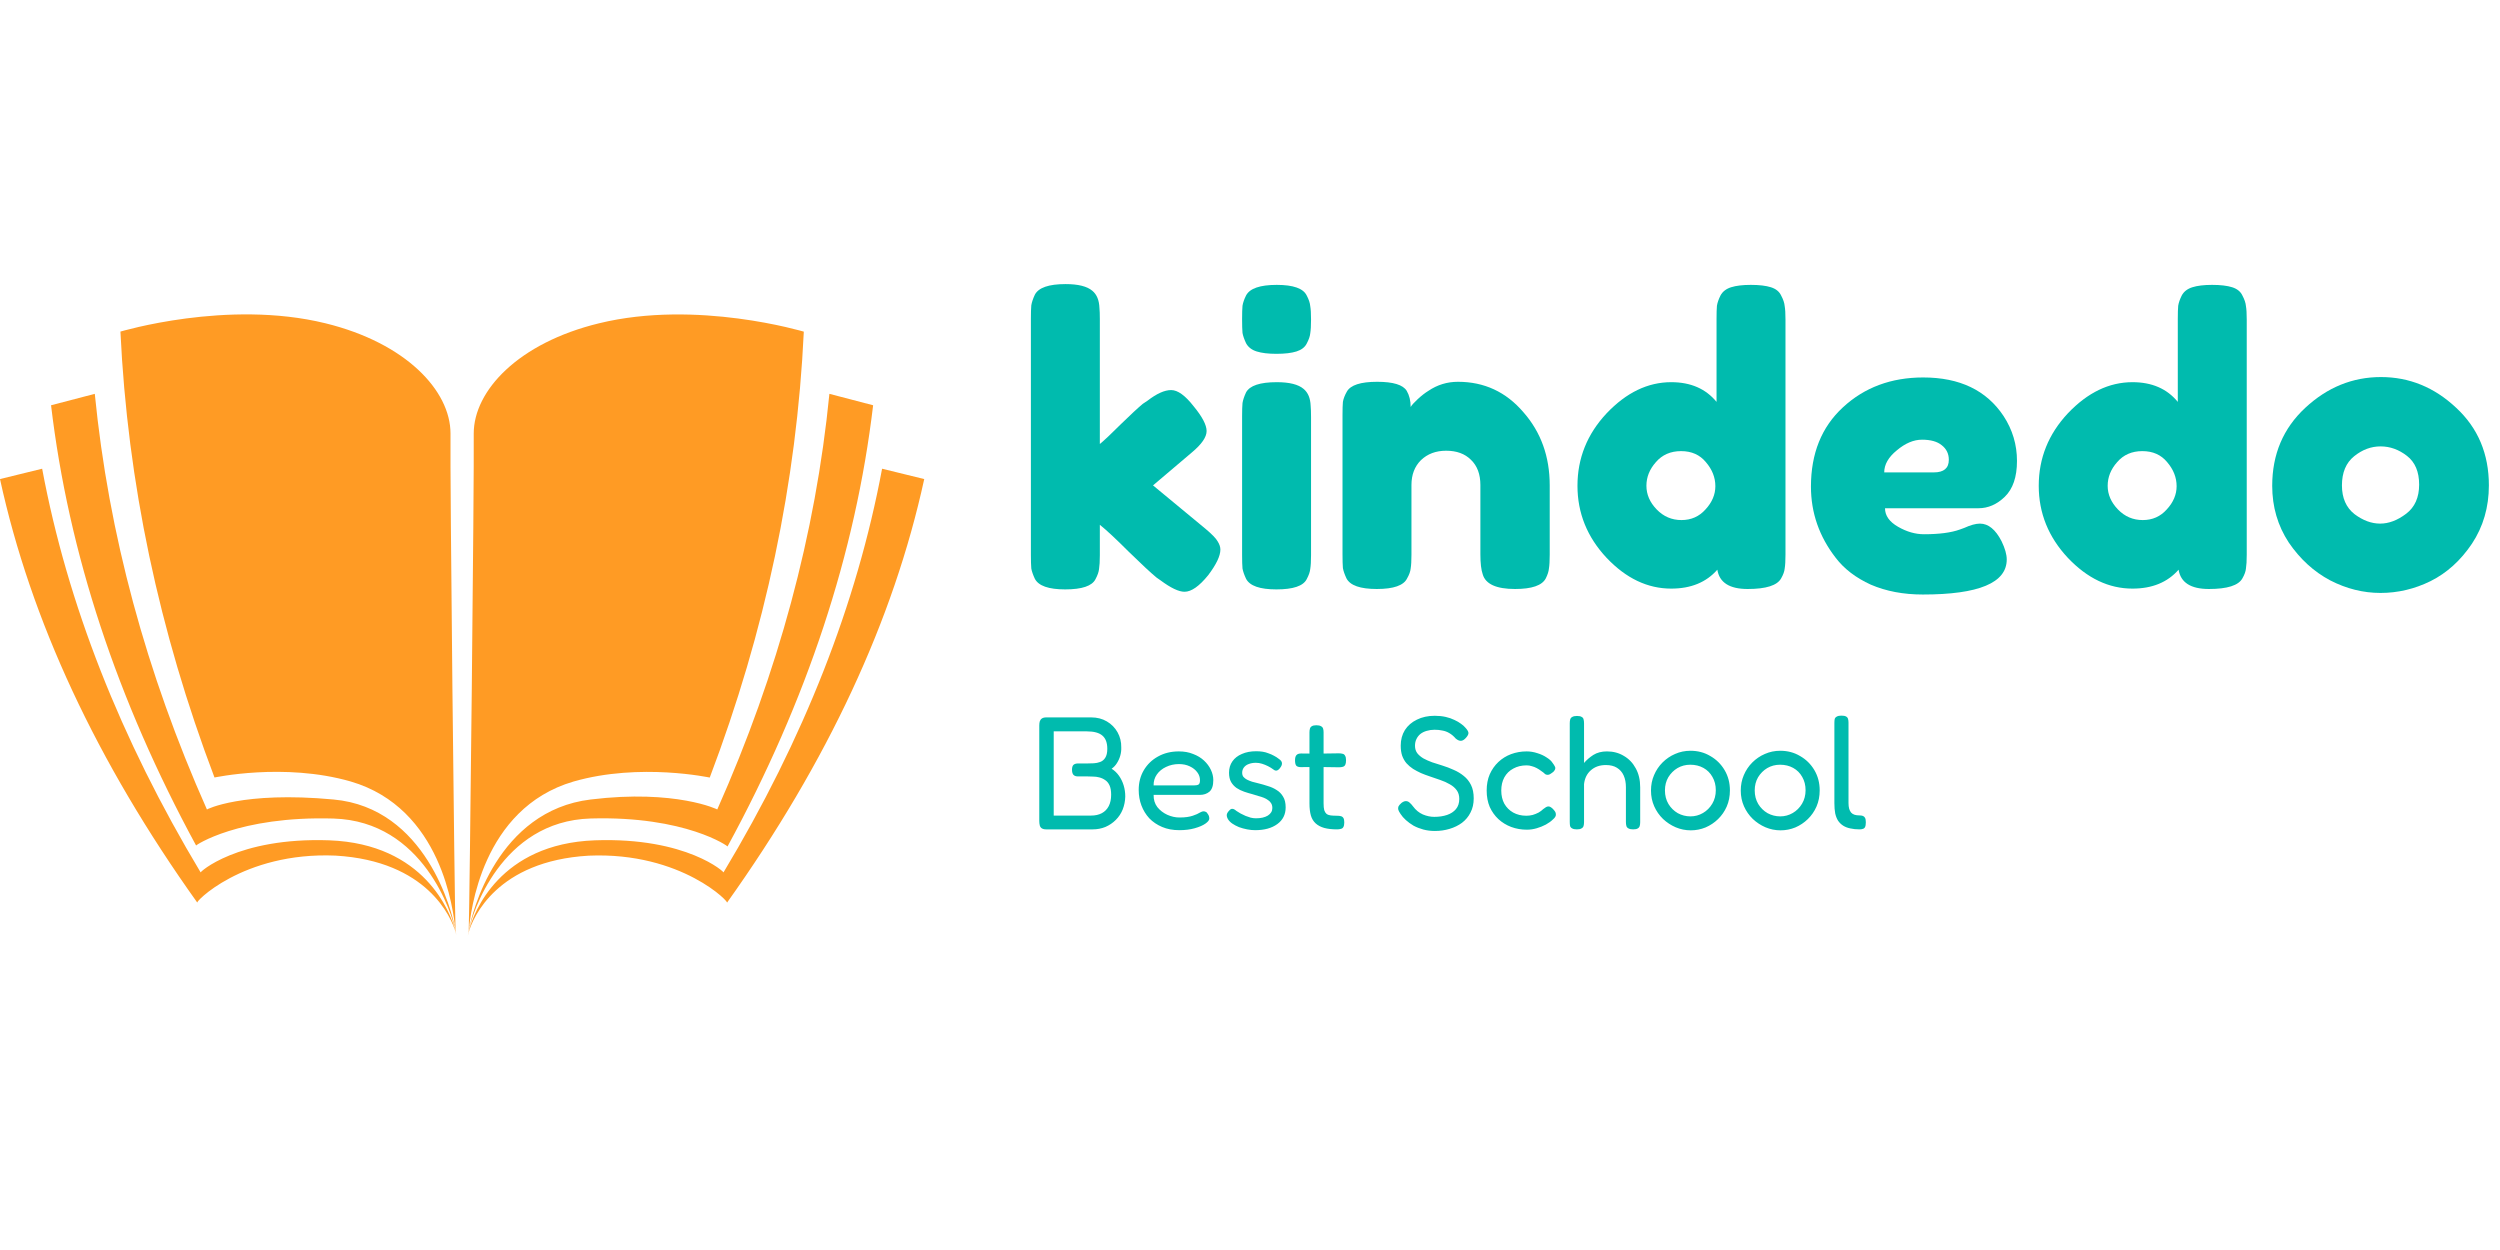
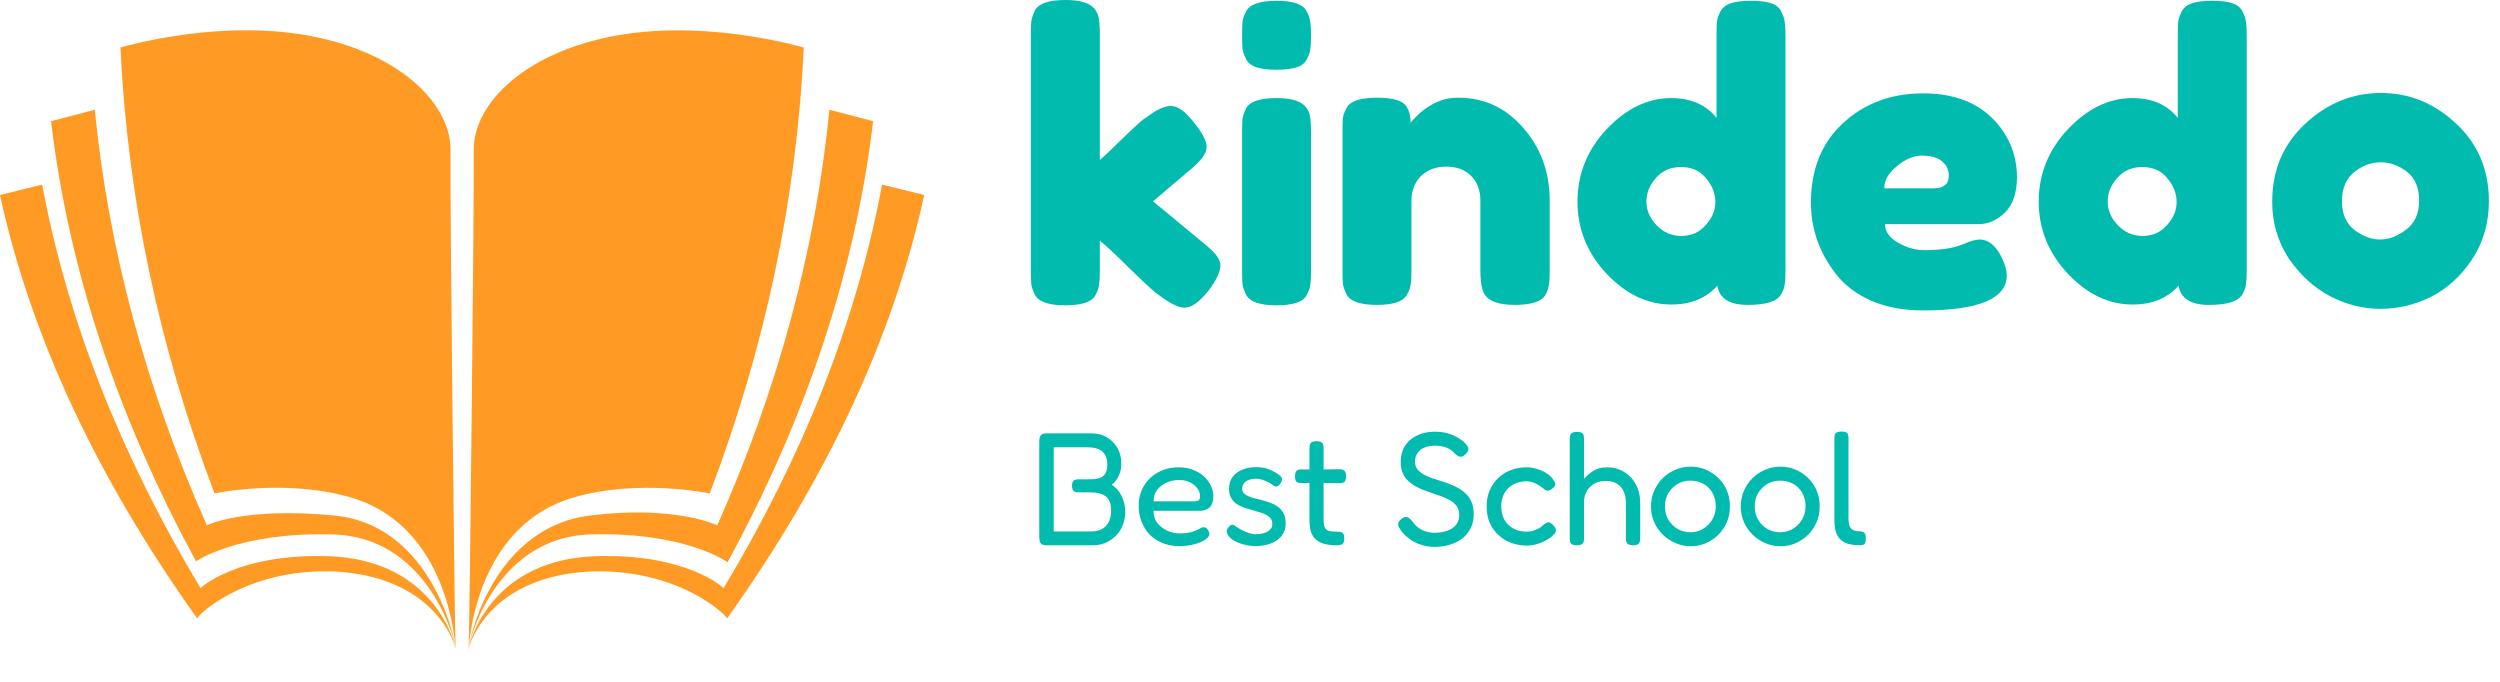
- <svg xmlns="http://www.w3.org/2000/svg" width="400" height="200" viewBox="0 0 187 51" fill="none">
+ <svg xmlns="http://www.w3.org/2000/svg" width="187" height="51yarn" viewBox="0 0 187 51" fill="none">
  <path d="M86.246 15.057L90.165 18.299C90.656 18.711 90.961 19.026 91.079 19.242C91.216 19.458 91.285 19.664 91.285 19.86C91.285 20.332 90.98 20.97 90.371 21.776C89.703 22.601 89.114 23.014 88.603 23.014C88.171 23.014 87.572 22.729 86.806 22.159L86.511 21.953C86.059 21.579 85.362 20.931 84.419 20.008C83.476 19.065 82.759 18.397 82.268 18.004V20.273C82.268 20.725 82.248 21.069 82.209 21.304C82.189 21.52 82.101 21.776 81.944 22.07C81.689 22.581 80.932 22.837 79.675 22.837C78.437 22.837 77.681 22.572 77.406 22.041C77.269 21.746 77.18 21.491 77.141 21.275C77.121 21.039 77.111 20.695 77.111 20.244V2.593C77.111 2.141 77.121 1.807 77.141 1.591C77.18 1.355 77.269 1.09 77.406 0.796C77.681 0.265 78.447 0 79.704 0C80.647 0 81.315 0.167 81.708 0.501C82.042 0.776 82.219 1.208 82.239 1.797C82.258 1.974 82.268 2.249 82.268 2.623V11.963C82.622 11.669 83.152 11.168 83.859 10.461C84.586 9.753 85.126 9.253 85.48 8.958L85.834 8.722C86.521 8.192 87.11 7.927 87.602 7.927C88.093 7.927 88.652 8.329 89.281 9.135C89.929 9.92 90.254 10.539 90.254 10.991C90.254 11.443 89.89 11.973 89.163 12.582L86.246 15.057Z" fill="#00BBAE" />
  <path d="M92.909 9.901C92.909 9.449 92.919 9.115 92.939 8.899C92.978 8.663 93.067 8.398 93.204 8.103C93.479 7.593 94.245 7.337 95.502 7.337C96.445 7.337 97.113 7.504 97.506 7.838C97.84 8.113 98.017 8.536 98.037 9.105C98.056 9.302 98.066 9.586 98.066 9.96V20.273C98.066 20.725 98.046 21.069 98.007 21.304C97.987 21.52 97.899 21.776 97.742 22.07C97.487 22.581 96.73 22.837 95.473 22.837C94.235 22.837 93.479 22.572 93.204 22.041C93.067 21.746 92.978 21.491 92.939 21.275C92.919 21.059 92.909 20.715 92.909 20.244V9.901ZM97.742 4.449C97.604 4.724 97.349 4.921 96.976 5.039C96.603 5.157 96.102 5.216 95.473 5.216C94.864 5.216 94.373 5.157 94 5.039C93.626 4.921 93.361 4.715 93.204 4.42C93.067 4.125 92.978 3.87 92.939 3.654C92.919 3.418 92.909 3.074 92.909 2.623C92.909 2.171 92.919 1.837 92.939 1.621C92.978 1.385 93.067 1.13 93.204 0.855C93.479 0.324 94.245 0.059 95.502 0.059C96.74 0.059 97.487 0.324 97.742 0.855C97.899 1.149 97.987 1.414 98.007 1.65C98.046 1.866 98.066 2.2 98.066 2.652C98.066 3.104 98.046 3.448 98.007 3.683C97.987 3.899 97.899 4.155 97.742 4.449Z" fill="#00BBAE" />
  <path d="M109.054 7.308C111.018 7.308 112.649 8.064 113.945 9.577C115.261 11.07 115.919 12.897 115.919 15.057V20.244C115.919 20.695 115.9 21.039 115.86 21.275C115.841 21.491 115.762 21.737 115.625 22.012C115.35 22.542 114.584 22.807 113.326 22.807C111.932 22.807 111.126 22.444 110.91 21.717C110.792 21.383 110.733 20.882 110.733 20.214V15.028C110.733 14.223 110.498 13.594 110.026 13.142C109.574 12.69 108.955 12.464 108.17 12.464C107.404 12.464 106.775 12.7 106.284 13.172C105.812 13.643 105.577 14.262 105.577 15.028V20.244C105.577 20.695 105.557 21.039 105.518 21.275C105.498 21.491 105.41 21.737 105.252 22.012C104.997 22.542 104.241 22.807 102.984 22.807C101.746 22.807 100.99 22.542 100.715 22.012C100.577 21.717 100.489 21.462 100.449 21.245C100.43 21.01 100.42 20.666 100.42 20.214V9.783C100.42 9.351 100.43 9.027 100.449 8.811C100.489 8.575 100.587 8.319 100.744 8.044C101.019 7.553 101.775 7.308 103.013 7.308C104.211 7.308 104.948 7.534 105.223 7.985C105.419 8.319 105.518 8.722 105.518 9.194C105.596 9.056 105.773 8.86 106.048 8.604C106.323 8.349 106.588 8.143 106.844 7.985C107.512 7.534 108.248 7.308 109.054 7.308Z" fill="#00BBAE" />
  <path d="M128.692 0.855C128.849 0.56 129.114 0.354 129.487 0.236C129.86 0.118 130.352 0.059 130.961 0.059C131.589 0.059 132.09 0.118 132.463 0.236C132.837 0.354 133.092 0.56 133.229 0.855C133.387 1.149 133.475 1.414 133.495 1.65C133.534 1.866 133.554 2.2 133.554 2.652V20.244C133.554 20.695 133.534 21.039 133.495 21.275C133.475 21.491 133.387 21.737 133.229 22.012C132.935 22.542 132.1 22.807 130.725 22.807C129.369 22.807 128.613 22.326 128.456 21.363C127.631 22.306 126.482 22.778 125.008 22.778C123.24 22.778 121.629 22.012 120.176 20.479C118.722 18.927 117.995 17.13 117.995 15.087C117.995 13.024 118.722 11.217 120.176 9.665C121.649 8.113 123.26 7.337 125.008 7.337C126.462 7.337 127.591 7.828 128.397 8.811V2.623C128.397 2.171 128.407 1.837 128.426 1.621C128.466 1.385 128.554 1.13 128.692 0.855ZM123.918 16.855C124.429 17.385 125.048 17.651 125.774 17.651C126.501 17.651 127.1 17.385 127.572 16.855C128.063 16.325 128.309 15.745 128.309 15.116C128.309 14.468 128.073 13.869 127.601 13.319C127.149 12.769 126.531 12.494 125.745 12.494C124.959 12.494 124.331 12.769 123.859 13.319C123.388 13.849 123.152 14.439 123.152 15.087C123.152 15.735 123.407 16.325 123.918 16.855Z" fill="#00BBAE" />
  <path d="M150.87 13.23C150.87 14.429 150.565 15.323 149.956 15.912C149.367 16.482 148.709 16.767 147.982 16.767H140.999C140.999 17.317 141.323 17.778 141.971 18.151C142.619 18.525 143.267 18.711 143.916 18.711C145.055 18.711 145.949 18.593 146.597 18.358L146.921 18.24C147.393 18.024 147.786 17.916 148.1 17.916C148.729 17.916 149.269 18.358 149.721 19.242C149.976 19.772 150.104 20.224 150.104 20.597C150.104 22.346 148.012 23.22 143.827 23.22C142.374 23.22 141.077 22.974 139.938 22.483C138.818 21.972 137.944 21.304 137.315 20.479C136.078 18.888 135.459 17.11 135.459 15.146C135.459 12.671 136.254 10.696 137.846 9.223C139.456 7.73 141.46 6.984 143.857 6.984C146.587 6.984 148.591 7.946 149.868 9.871C150.536 10.893 150.87 12.013 150.87 13.23ZM144.652 14.085C145.399 14.085 145.772 13.771 145.772 13.142C145.772 12.69 145.595 12.327 145.242 12.052C144.908 11.777 144.417 11.639 143.768 11.639C143.14 11.639 142.511 11.905 141.883 12.435C141.254 12.946 140.94 13.496 140.94 14.085H144.652Z" fill="#00BBAE" />
  <path d="M163.194 0.855C163.351 0.56 163.616 0.354 163.99 0.236C164.363 0.118 164.854 0.059 165.463 0.059C166.092 0.059 166.593 0.118 166.966 0.236C167.339 0.354 167.594 0.56 167.732 0.855C167.889 1.149 167.977 1.414 167.997 1.65C168.036 1.866 168.056 2.2 168.056 2.652V20.244C168.056 20.695 168.036 21.039 167.997 21.275C167.977 21.491 167.889 21.737 167.732 22.012C167.437 22.542 166.602 22.807 165.227 22.807C163.872 22.807 163.115 22.326 162.958 21.363C162.133 22.306 160.984 22.778 159.511 22.778C157.743 22.778 156.132 22.012 154.678 20.479C153.224 18.927 152.498 17.13 152.498 15.087C152.498 13.024 153.224 11.217 154.678 9.665C156.152 8.113 157.762 7.337 159.511 7.337C160.964 7.337 162.094 7.828 162.899 8.811V2.623C162.899 2.171 162.909 1.837 162.929 1.621C162.968 1.385 163.057 1.13 163.194 0.855ZM158.42 16.855C158.931 17.385 159.55 17.651 160.277 17.651C161.004 17.651 161.603 17.385 162.074 16.855C162.565 16.325 162.811 15.745 162.811 15.116C162.811 14.468 162.575 13.869 162.104 13.319C161.652 12.769 161.033 12.494 160.247 12.494C159.462 12.494 158.833 12.769 158.362 13.319C157.89 13.849 157.654 14.439 157.654 15.087C157.654 15.735 157.91 16.325 158.42 16.855Z" fill="#00BBAE" />
  <path d="M169.961 15.087C169.961 12.73 170.786 10.785 172.436 9.253C174.087 7.72 175.972 6.954 178.094 6.954C180.216 6.954 182.092 7.72 183.722 9.253C185.353 10.765 186.168 12.7 186.168 15.057C186.168 16.688 185.746 18.142 184.901 19.419C184.056 20.676 183.025 21.609 181.807 22.218C180.609 22.807 179.361 23.102 178.065 23.102C176.768 23.102 175.511 22.788 174.293 22.159C173.075 21.511 172.044 20.568 171.199 19.33C170.374 18.073 169.961 16.659 169.961 15.087ZM176.12 17.209C176.748 17.68 177.387 17.916 178.035 17.916C178.683 17.916 179.332 17.67 179.98 17.179C180.628 16.688 180.952 15.961 180.952 14.998C180.952 14.036 180.648 13.319 180.039 12.848C179.43 12.376 178.772 12.14 178.065 12.14C177.357 12.14 176.699 12.386 176.09 12.877C175.481 13.368 175.177 14.095 175.177 15.057C175.177 16 175.491 16.717 176.12 17.209Z" fill="#00BBAE" />
  <path d="M78.254 40.787C78.11 40.787 77.998 40.759 77.918 40.703C77.846 40.655 77.798 40.583 77.774 40.487C77.75 40.383 77.738 40.271 77.738 40.151V33.023C77.738 32.903 77.75 32.799 77.774 32.711C77.806 32.615 77.858 32.543 77.93 32.495C78.01 32.439 78.122 32.411 78.266 32.411H81.614C82.062 32.411 82.454 32.511 82.79 32.711C83.134 32.911 83.402 33.183 83.594 33.527C83.786 33.871 83.878 34.247 83.87 34.655C83.878 34.863 83.854 35.067 83.798 35.267C83.742 35.467 83.658 35.655 83.546 35.831C83.442 35.999 83.31 36.139 83.15 36.251C83.366 36.387 83.55 36.563 83.702 36.779C83.854 36.995 83.97 37.235 84.05 37.499C84.13 37.763 84.17 38.039 84.17 38.327C84.162 38.671 84.098 38.995 83.978 39.299C83.858 39.595 83.686 39.855 83.462 40.079C83.238 40.303 82.978 40.479 82.682 40.607C82.386 40.727 82.07 40.787 81.734 40.787H78.254ZM78.818 39.755H81.614C81.926 39.755 82.194 39.695 82.418 39.575C82.642 39.455 82.814 39.279 82.934 39.047C83.054 38.815 83.114 38.531 83.114 38.195C83.114 37.907 83.074 37.675 82.994 37.499C82.914 37.323 82.806 37.191 82.67 37.103C82.534 37.007 82.386 36.939 82.226 36.899C82.074 36.859 81.922 36.839 81.77 36.839C81.626 36.831 81.494 36.827 81.374 36.827H80.642C80.482 36.827 80.366 36.787 80.294 36.707C80.222 36.627 80.186 36.499 80.186 36.323C80.186 36.155 80.222 36.035 80.294 35.963C80.374 35.891 80.494 35.855 80.654 35.855H81.386C81.514 35.855 81.658 35.851 81.818 35.843C81.978 35.835 82.134 35.803 82.286 35.747C82.446 35.691 82.574 35.587 82.67 35.435C82.774 35.275 82.826 35.051 82.826 34.763C82.826 34.315 82.706 33.987 82.466 33.779C82.226 33.563 81.83 33.455 81.278 33.455H78.818V39.755ZM88.211 40.847C87.731 40.847 87.303 40.767 86.927 40.607C86.551 40.447 86.231 40.231 85.967 39.959C85.711 39.679 85.515 39.359 85.379 38.999C85.243 38.639 85.175 38.251 85.175 37.835C85.175 37.283 85.303 36.791 85.559 36.359C85.815 35.927 86.167 35.587 86.615 35.339C87.071 35.083 87.591 34.955 88.175 34.955C88.575 34.955 88.931 35.019 89.243 35.147C89.563 35.267 89.835 35.431 90.059 35.639C90.283 35.847 90.455 36.079 90.575 36.335C90.695 36.591 90.755 36.847 90.755 37.103C90.755 37.511 90.659 37.799 90.467 37.967C90.275 38.127 90.039 38.207 89.759 38.207H86.291C86.283 38.559 86.375 38.863 86.567 39.119C86.767 39.367 87.015 39.559 87.311 39.695C87.615 39.831 87.919 39.899 88.223 39.899C88.447 39.899 88.639 39.887 88.799 39.863C88.959 39.839 89.099 39.807 89.219 39.767C89.339 39.727 89.443 39.687 89.531 39.647C89.619 39.607 89.695 39.567 89.759 39.527C89.831 39.487 89.899 39.459 89.963 39.443C90.035 39.427 90.103 39.435 90.167 39.467C90.239 39.491 90.295 39.543 90.335 39.623C90.383 39.687 90.415 39.747 90.431 39.803C90.447 39.859 90.455 39.919 90.455 39.983C90.455 40.095 90.359 40.219 90.167 40.355C89.975 40.491 89.707 40.607 89.363 40.703C89.027 40.799 88.643 40.847 88.211 40.847ZM86.291 37.499H89.303C89.455 37.499 89.567 37.479 89.639 37.439C89.719 37.399 89.759 37.291 89.759 37.115C89.759 36.891 89.691 36.691 89.555 36.515C89.419 36.331 89.231 36.183 88.991 36.071C88.759 35.959 88.491 35.903 88.187 35.903C87.835 35.903 87.511 35.975 87.215 36.119C86.927 36.255 86.699 36.443 86.531 36.683C86.363 36.923 86.283 37.195 86.291 37.499ZM93.887 40.847C93.695 40.847 93.495 40.827 93.287 40.787C93.079 40.747 92.875 40.691 92.675 40.619C92.483 40.539 92.311 40.447 92.159 40.343C92.015 40.239 91.907 40.123 91.835 39.995C91.795 39.915 91.771 39.843 91.763 39.779C91.755 39.707 91.767 39.639 91.799 39.575C91.831 39.511 91.879 39.447 91.943 39.383C92.023 39.287 92.103 39.243 92.183 39.251C92.263 39.251 92.363 39.303 92.483 39.407C92.571 39.463 92.675 39.527 92.795 39.599C92.915 39.663 93.039 39.723 93.167 39.779C93.295 39.827 93.423 39.871 93.551 39.911C93.687 39.943 93.819 39.959 93.947 39.959C94.315 39.959 94.611 39.891 94.835 39.755C95.059 39.611 95.171 39.423 95.171 39.191C95.171 39.055 95.143 38.939 95.087 38.843C95.031 38.747 94.955 38.667 94.859 38.603C94.763 38.531 94.655 38.471 94.535 38.423C94.415 38.375 94.279 38.331 94.127 38.291C93.983 38.243 93.839 38.199 93.695 38.159C93.479 38.103 93.267 38.039 93.059 37.967C92.851 37.895 92.663 37.803 92.495 37.691C92.327 37.571 92.191 37.423 92.087 37.247C91.983 37.063 91.931 36.831 91.931 36.551C91.931 36.223 92.015 35.939 92.183 35.699C92.351 35.459 92.587 35.275 92.891 35.147C93.195 35.011 93.551 34.943 93.959 34.943C94.135 34.943 94.299 34.955 94.451 34.979C94.603 35.003 94.747 35.043 94.883 35.099C95.027 35.147 95.163 35.207 95.291 35.279C95.419 35.343 95.543 35.423 95.663 35.519C95.807 35.615 95.883 35.719 95.891 35.831C95.899 35.943 95.855 36.059 95.759 36.179C95.687 36.283 95.607 36.351 95.519 36.383C95.431 36.407 95.343 36.383 95.255 36.311C95.127 36.215 94.991 36.131 94.847 36.059C94.703 35.987 94.555 35.927 94.403 35.879C94.251 35.831 94.095 35.807 93.935 35.807C93.735 35.807 93.555 35.839 93.395 35.903C93.243 35.959 93.123 36.047 93.035 36.167C92.955 36.279 92.915 36.407 92.915 36.551C92.915 36.679 92.947 36.783 93.011 36.863C93.083 36.943 93.171 37.011 93.275 37.067C93.387 37.123 93.515 37.175 93.659 37.223C93.811 37.263 93.967 37.303 94.127 37.343C94.359 37.399 94.595 37.467 94.835 37.547C95.083 37.619 95.303 37.719 95.495 37.847C95.695 37.967 95.855 38.131 95.975 38.339C96.103 38.539 96.167 38.807 96.167 39.143C96.167 39.671 95.959 40.087 95.543 40.391C95.127 40.695 94.575 40.847 93.887 40.847ZM100.012 40.787C99.635 40.787 99.316 40.751 99.052 40.679C98.796 40.607 98.584 40.495 98.415 40.343C98.248 40.191 98.127 39.995 98.055 39.755C97.984 39.507 97.948 39.203 97.948 38.843V33.539C97.948 33.427 97.96 33.331 97.984 33.251C98.007 33.171 98.055 33.111 98.127 33.071C98.2 33.023 98.311 32.999 98.463 32.999C98.615 32.999 98.731 33.023 98.811 33.071C98.891 33.111 98.944 33.171 98.968 33.251C98.992 33.323 99.004 33.415 99.004 33.527V38.843C99.004 39.051 99.019 39.219 99.052 39.347C99.091 39.467 99.147 39.559 99.219 39.623C99.299 39.687 99.403 39.727 99.531 39.743C99.659 39.759 99.816 39.767 99.999 39.767C100.128 39.767 100.232 39.779 100.312 39.803C100.392 39.827 100.452 39.875 100.492 39.947C100.532 40.019 100.552 40.127 100.552 40.271C100.552 40.423 100.528 40.539 100.48 40.619C100.44 40.691 100.376 40.735 100.288 40.751C100.208 40.775 100.116 40.787 100.012 40.787ZM97.323 35.111L98.475 35.123L100.144 35.099C100.256 35.099 100.352 35.111 100.432 35.135C100.512 35.151 100.572 35.199 100.612 35.279C100.66 35.351 100.684 35.463 100.684 35.615C100.684 35.767 100.664 35.883 100.624 35.963C100.584 36.035 100.524 36.083 100.444 36.107C100.364 36.131 100.268 36.143 100.156 36.143L98.511 36.119L97.299 36.131C97.132 36.131 97.016 36.091 96.951 36.011C96.895 35.931 96.868 35.799 96.868 35.615C96.868 35.439 96.903 35.311 96.975 35.231C97.047 35.151 97.163 35.111 97.323 35.111ZM107.33 40.907C107.026 40.907 106.738 40.871 106.466 40.799C106.202 40.727 105.958 40.631 105.734 40.511C105.518 40.383 105.326 40.243 105.158 40.091C104.99 39.939 104.858 39.787 104.762 39.635C104.674 39.507 104.618 39.403 104.594 39.323C104.57 39.235 104.574 39.151 104.606 39.071C104.646 38.991 104.722 38.903 104.834 38.807C104.962 38.711 105.074 38.667 105.17 38.675C105.266 38.675 105.354 38.711 105.434 38.783C105.522 38.855 105.61 38.951 105.698 39.071C105.898 39.343 106.142 39.543 106.43 39.671C106.718 39.791 107.002 39.851 107.282 39.851C107.642 39.851 107.962 39.803 108.242 39.707C108.522 39.611 108.742 39.467 108.902 39.275C109.07 39.075 109.154 38.819 109.154 38.507C109.154 38.251 109.09 38.035 108.962 37.859C108.834 37.683 108.662 37.535 108.446 37.415C108.23 37.287 107.99 37.179 107.726 37.091C107.462 36.995 107.194 36.903 106.922 36.815C106.706 36.743 106.494 36.663 106.286 36.575C106.078 36.479 105.882 36.375 105.698 36.263C105.514 36.143 105.35 36.003 105.206 35.843C105.07 35.683 104.962 35.495 104.882 35.279C104.81 35.063 104.774 34.811 104.774 34.523C104.774 34.083 104.878 33.695 105.086 33.359C105.302 33.023 105.602 32.763 105.986 32.579C106.37 32.387 106.814 32.291 107.318 32.291C107.614 32.291 107.886 32.319 108.134 32.375C108.382 32.431 108.602 32.507 108.794 32.603C108.986 32.691 109.15 32.787 109.286 32.891C109.422 32.987 109.526 33.079 109.598 33.167C109.742 33.319 109.822 33.447 109.838 33.551C109.854 33.655 109.794 33.783 109.658 33.935C109.53 34.079 109.406 34.155 109.286 34.163C109.166 34.171 109.034 34.115 108.89 33.995C108.738 33.819 108.578 33.683 108.41 33.587C108.25 33.491 108.078 33.427 107.894 33.395C107.718 33.355 107.522 33.335 107.306 33.335C107.098 33.335 106.902 33.363 106.718 33.419C106.542 33.467 106.386 33.543 106.25 33.647C106.122 33.751 106.022 33.879 105.95 34.031C105.878 34.175 105.842 34.343 105.842 34.535C105.842 34.751 105.898 34.935 106.01 35.087C106.13 35.239 106.286 35.371 106.478 35.483C106.67 35.587 106.886 35.683 107.126 35.771C107.366 35.851 107.618 35.931 107.882 36.011C108.17 36.099 108.454 36.207 108.734 36.335C109.014 36.455 109.266 36.607 109.49 36.791C109.714 36.967 109.894 37.191 110.03 37.463C110.166 37.735 110.234 38.071 110.234 38.471C110.234 38.871 110.154 39.223 109.994 39.527C109.842 39.831 109.63 40.087 109.358 40.295C109.086 40.495 108.774 40.647 108.422 40.751C108.078 40.855 107.714 40.907 107.33 40.907ZM114.215 40.811C113.799 40.811 113.407 40.743 113.039 40.607C112.679 40.471 112.359 40.275 112.079 40.019C111.807 39.763 111.591 39.459 111.431 39.107C111.279 38.747 111.203 38.339 111.203 37.883C111.203 37.427 111.279 37.023 111.431 36.671C111.591 36.311 111.807 36.003 112.079 35.747C112.351 35.491 112.667 35.295 113.027 35.159C113.395 35.023 113.783 34.955 114.191 34.955C114.463 34.955 114.731 34.999 114.995 35.087C115.259 35.167 115.491 35.275 115.691 35.411C115.899 35.539 116.047 35.675 116.135 35.819C116.215 35.923 116.271 36.011 116.303 36.083C116.343 36.147 116.347 36.223 116.315 36.311C116.283 36.375 116.239 36.435 116.183 36.491C116.127 36.539 116.071 36.579 116.015 36.611C115.871 36.723 115.727 36.739 115.583 36.659C115.495 36.571 115.395 36.491 115.283 36.419C115.179 36.339 115.067 36.267 114.947 36.203C114.827 36.139 114.703 36.091 114.575 36.059C114.455 36.019 114.327 35.999 114.191 35.999C113.815 35.999 113.483 36.079 113.195 36.239C112.907 36.391 112.683 36.611 112.523 36.899C112.371 37.179 112.295 37.507 112.295 37.883C112.295 38.259 112.371 38.587 112.523 38.867C112.683 39.147 112.903 39.367 113.183 39.527C113.471 39.687 113.799 39.767 114.167 39.767C114.335 39.767 114.495 39.747 114.647 39.707C114.807 39.659 114.955 39.599 115.091 39.527C115.227 39.447 115.339 39.363 115.427 39.275C115.507 39.219 115.575 39.171 115.631 39.131C115.687 39.091 115.755 39.071 115.835 39.071C115.899 39.071 115.967 39.099 116.039 39.155C116.111 39.203 116.187 39.279 116.267 39.383C116.331 39.455 116.367 39.531 116.375 39.611C116.391 39.691 116.379 39.767 116.339 39.839C116.299 39.911 116.235 39.983 116.147 40.055C116.019 40.183 115.847 40.307 115.631 40.427C115.423 40.539 115.195 40.631 114.947 40.703C114.699 40.775 114.455 40.811 114.215 40.811ZM117.946 40.787C117.794 40.787 117.678 40.763 117.598 40.715C117.518 40.675 117.466 40.615 117.442 40.535C117.426 40.447 117.418 40.347 117.418 40.235V32.843C117.418 32.731 117.43 32.635 117.454 32.555C117.478 32.475 117.53 32.415 117.61 32.375C117.69 32.327 117.806 32.303 117.958 32.303C118.118 32.303 118.234 32.327 118.306 32.375C118.386 32.415 118.434 32.475 118.45 32.555C118.474 32.635 118.486 32.735 118.486 32.855V35.819C118.678 35.595 118.91 35.395 119.182 35.219C119.462 35.043 119.802 34.955 120.202 34.955C120.674 34.955 121.094 35.067 121.462 35.291C121.838 35.507 122.134 35.815 122.35 36.215C122.574 36.615 122.686 37.091 122.686 37.643V40.247C122.686 40.359 122.674 40.455 122.65 40.535C122.626 40.615 122.578 40.675 122.506 40.715C122.434 40.763 122.318 40.787 122.158 40.787C122.006 40.787 121.89 40.763 121.81 40.715C121.73 40.675 121.678 40.615 121.654 40.535C121.63 40.447 121.618 40.347 121.618 40.235V37.631C121.618 37.295 121.562 37.003 121.45 36.755C121.338 36.507 121.17 36.315 120.946 36.179C120.73 36.043 120.454 35.975 120.118 35.975C119.662 35.975 119.286 36.107 118.99 36.371C118.702 36.627 118.534 36.971 118.486 37.403V40.247C118.486 40.359 118.474 40.455 118.45 40.535C118.426 40.615 118.374 40.675 118.294 40.715C118.222 40.763 118.106 40.787 117.946 40.787ZM126.47 40.859C126.078 40.859 125.702 40.783 125.342 40.631C124.99 40.479 124.674 40.271 124.394 40.007C124.114 39.735 123.894 39.419 123.734 39.059C123.574 38.699 123.494 38.307 123.494 37.883C123.494 37.467 123.57 37.083 123.722 36.731C123.874 36.371 124.086 36.055 124.358 35.783C124.63 35.511 124.942 35.299 125.294 35.147C125.654 34.987 126.038 34.907 126.446 34.907C126.998 34.907 127.494 35.039 127.934 35.303C128.382 35.559 128.738 35.911 129.002 36.359C129.266 36.807 129.398 37.311 129.398 37.871C129.398 38.311 129.318 38.715 129.158 39.083C128.998 39.443 128.782 39.755 128.51 40.019C128.238 40.283 127.926 40.491 127.574 40.643C127.222 40.787 126.854 40.859 126.47 40.859ZM126.446 39.815C126.782 39.815 127.094 39.731 127.382 39.563C127.67 39.395 127.902 39.163 128.078 38.867C128.254 38.571 128.342 38.235 128.342 37.859C128.342 37.483 128.258 37.151 128.09 36.863C127.93 36.575 127.706 36.351 127.418 36.191C127.13 36.031 126.802 35.951 126.434 35.951C126.082 35.951 125.762 36.035 125.474 36.203C125.194 36.371 124.966 36.599 124.79 36.887C124.622 37.175 124.538 37.503 124.538 37.871C124.538 38.255 124.626 38.595 124.802 38.891C124.978 39.179 125.21 39.407 125.498 39.575C125.794 39.735 126.11 39.815 126.446 39.815ZM133.185 40.859C132.793 40.859 132.417 40.783 132.057 40.631C131.705 40.479 131.389 40.271 131.109 40.007C130.829 39.735 130.609 39.419 130.449 39.059C130.289 38.699 130.209 38.307 130.209 37.883C130.209 37.467 130.285 37.083 130.437 36.731C130.589 36.371 130.801 36.055 131.073 35.783C131.345 35.511 131.657 35.299 132.009 35.147C132.369 34.987 132.753 34.907 133.161 34.907C133.713 34.907 134.209 35.039 134.649 35.303C135.097 35.559 135.453 35.911 135.717 36.359C135.981 36.807 136.113 37.311 136.113 37.871C136.113 38.311 136.033 38.715 135.873 39.083C135.713 39.443 135.497 39.755 135.225 40.019C134.953 40.283 134.641 40.491 134.289 40.643C133.937 40.787 133.569 40.859 133.185 40.859ZM133.161 39.815C133.497 39.815 133.809 39.731 134.097 39.563C134.385 39.395 134.617 39.163 134.793 38.867C134.969 38.571 135.057 38.235 135.057 37.859C135.057 37.483 134.973 37.151 134.805 36.863C134.645 36.575 134.421 36.351 134.133 36.191C133.845 36.031 133.517 35.951 133.149 35.951C132.797 35.951 132.477 36.035 132.189 36.203C131.909 36.371 131.681 36.599 131.505 36.887C131.337 37.175 131.253 37.503 131.253 37.871C131.253 38.255 131.341 38.595 131.517 38.891C131.693 39.179 131.925 39.407 132.213 39.575C132.509 39.735 132.825 39.815 133.161 39.815ZM139.096 40.787C138.84 40.787 138.608 40.763 138.4 40.715C138.2 40.675 138.024 40.607 137.872 40.511C137.72 40.415 137.592 40.291 137.488 40.139C137.392 39.987 137.32 39.803 137.272 39.587C137.232 39.371 137.212 39.119 137.212 38.831V32.831C137.212 32.711 137.22 32.611 137.236 32.531C137.26 32.451 137.312 32.391 137.392 32.351C137.472 32.303 137.584 32.279 137.728 32.279C137.888 32.279 138.004 32.299 138.076 32.339C138.156 32.379 138.208 32.439 138.232 32.519C138.256 32.599 138.268 32.695 138.268 32.807V38.819C138.268 38.979 138.284 39.119 138.316 39.239C138.348 39.351 138.396 39.447 138.46 39.527C138.532 39.607 138.62 39.663 138.724 39.695C138.828 39.727 138.952 39.743 139.096 39.743C139.192 39.743 139.272 39.755 139.336 39.779C139.408 39.803 139.464 39.851 139.504 39.923C139.544 39.995 139.564 40.107 139.564 40.259C139.564 40.419 139.544 40.539 139.504 40.619C139.464 40.691 139.408 40.735 139.336 40.751C139.272 40.775 139.192 40.787 139.096 40.787Z" fill="#00BBAE" />
  <path d="M34.074 48.402C34.074 48.397 34.074 48.389 34.074 48.385C34.074 48.393 34.078 48.402 34.078 48.41C34.078 48.397 34.078 48.389 34.074 48.376C33.998 46.233 33.652 14.537 33.698 11.178C33.698 7.975 30.368 4.407 24.344 2.932C17.001 1.128 9 3.565 9.008 3.552C9.54 14.814 11.883 25.93 16.044 36.907C15.968 36.928 21.237 35.767 26.229 37.204C33.057 39.199 33.926 46.913 34.057 48.287C33.825 46.909 31.848 39.177 24.943 38.552C18.131 37.914 15.428 39.305 15.479 39.301C10.918 29.043 8.123 18.675 7.09 8.209C5.999 8.49 4.907 8.775 3.819 9.064C5.13 20.117 8.747 31.093 14.67 41.997C14.569 42.014 17.836 39.769 24.947 39.977C31.696 40.181 33.833 47.177 34.057 48.334C34.057 48.35 34.061 48.372 34.061 48.385C33.707 46.994 31.751 41.874 24.635 41.606C17.739 41.359 14.872 44.038 15.011 44.013C9 33.989 5.042 23.923 3.153 13.81C2.099 14.069 1.045 14.325 0 14.584C2.302 25.148 7.225 35.712 14.767 46.279C14.425 46.373 18.118 42.448 25.103 42.75C31.97 43.154 33.757 47.381 34.078 48.474C34.078 48.478 34.078 48.478 34.078 48.478C34.078 48.478 34.078 48.478 34.078 48.474C34.078 48.478 34.082 48.482 34.082 48.487C34.086 48.478 34.082 48.457 34.078 48.419C34.078 48.414 34.074 48.41 34.074 48.402ZM34.078 48.423C34.078 48.419 34.078 48.414 34.078 48.41C34.078 48.414 34.078 48.414 34.078 48.423C34.078 48.419 34.078 48.419 34.078 48.423ZM34.082 48.495V48.491C34.082 48.487 34.082 48.495 34.082 48.495ZM34.082 48.487C34.128 48.64 34.141 48.729 34.133 48.729C34.141 48.729 34.124 48.614 34.078 48.419C34.082 48.461 34.086 48.482 34.082 48.487ZM35.06 48.389C35.056 48.397 35.056 48.406 35.056 48.414V48.406C35.06 48.402 35.06 48.397 35.06 48.389ZM35.056 48.495V48.487C35.056 48.487 35.051 48.495 35.056 48.495ZM69.133 14.584C68.084 14.325 67.034 14.065 65.98 13.81C64.092 23.923 60.133 33.989 54.114 44.013C54.253 44.038 51.386 41.359 44.49 41.606C37.383 41.869 35.427 46.99 35.068 48.38C35.068 48.363 35.072 48.346 35.072 48.329C35.296 47.172 37.433 40.173 44.182 39.973C51.298 39.769 54.523 42.086 54.417 42.069C60.365 31.14 63.995 20.138 65.31 9.064C64.222 8.775 63.13 8.49 62.039 8.209C61.006 18.675 58.211 29.043 53.65 39.301C53.717 39.309 50.547 37.774 44.186 38.552C37.201 39.39 35.279 47.075 35.072 48.325C35.191 47.066 36.008 39.224 42.901 37.208C47.896 35.771 53.161 36.932 53.089 36.911C57.25 25.939 59.594 14.818 60.125 3.557C60.138 3.569 52.132 1.133 44.793 2.936C38.77 4.403 35.435 7.971 35.435 11.178C35.477 14.541 35.132 46.322 35.06 48.389C35.06 48.38 35.064 48.372 35.064 48.363C35.064 48.372 35.06 48.385 35.06 48.393C35.06 48.397 35.06 48.402 35.06 48.406C35.06 48.406 35.06 48.41 35.06 48.414C35.056 48.457 35.051 48.482 35.056 48.491C35.056 48.487 35.06 48.482 35.06 48.478V48.482C35.06 48.478 35.06 48.478 35.06 48.474C35.38 47.377 37.172 43.154 44.035 42.754C51.02 42.452 54.708 46.373 54.371 46.284C61.908 35.712 66.832 25.148 69.133 14.584ZM35.001 48.733C34.997 48.729 35.009 48.644 35.051 48.487C35.047 48.478 35.051 48.457 35.056 48.419C35.009 48.614 34.992 48.729 35.001 48.733Z" fill="#FF9B24" />
</svg>
